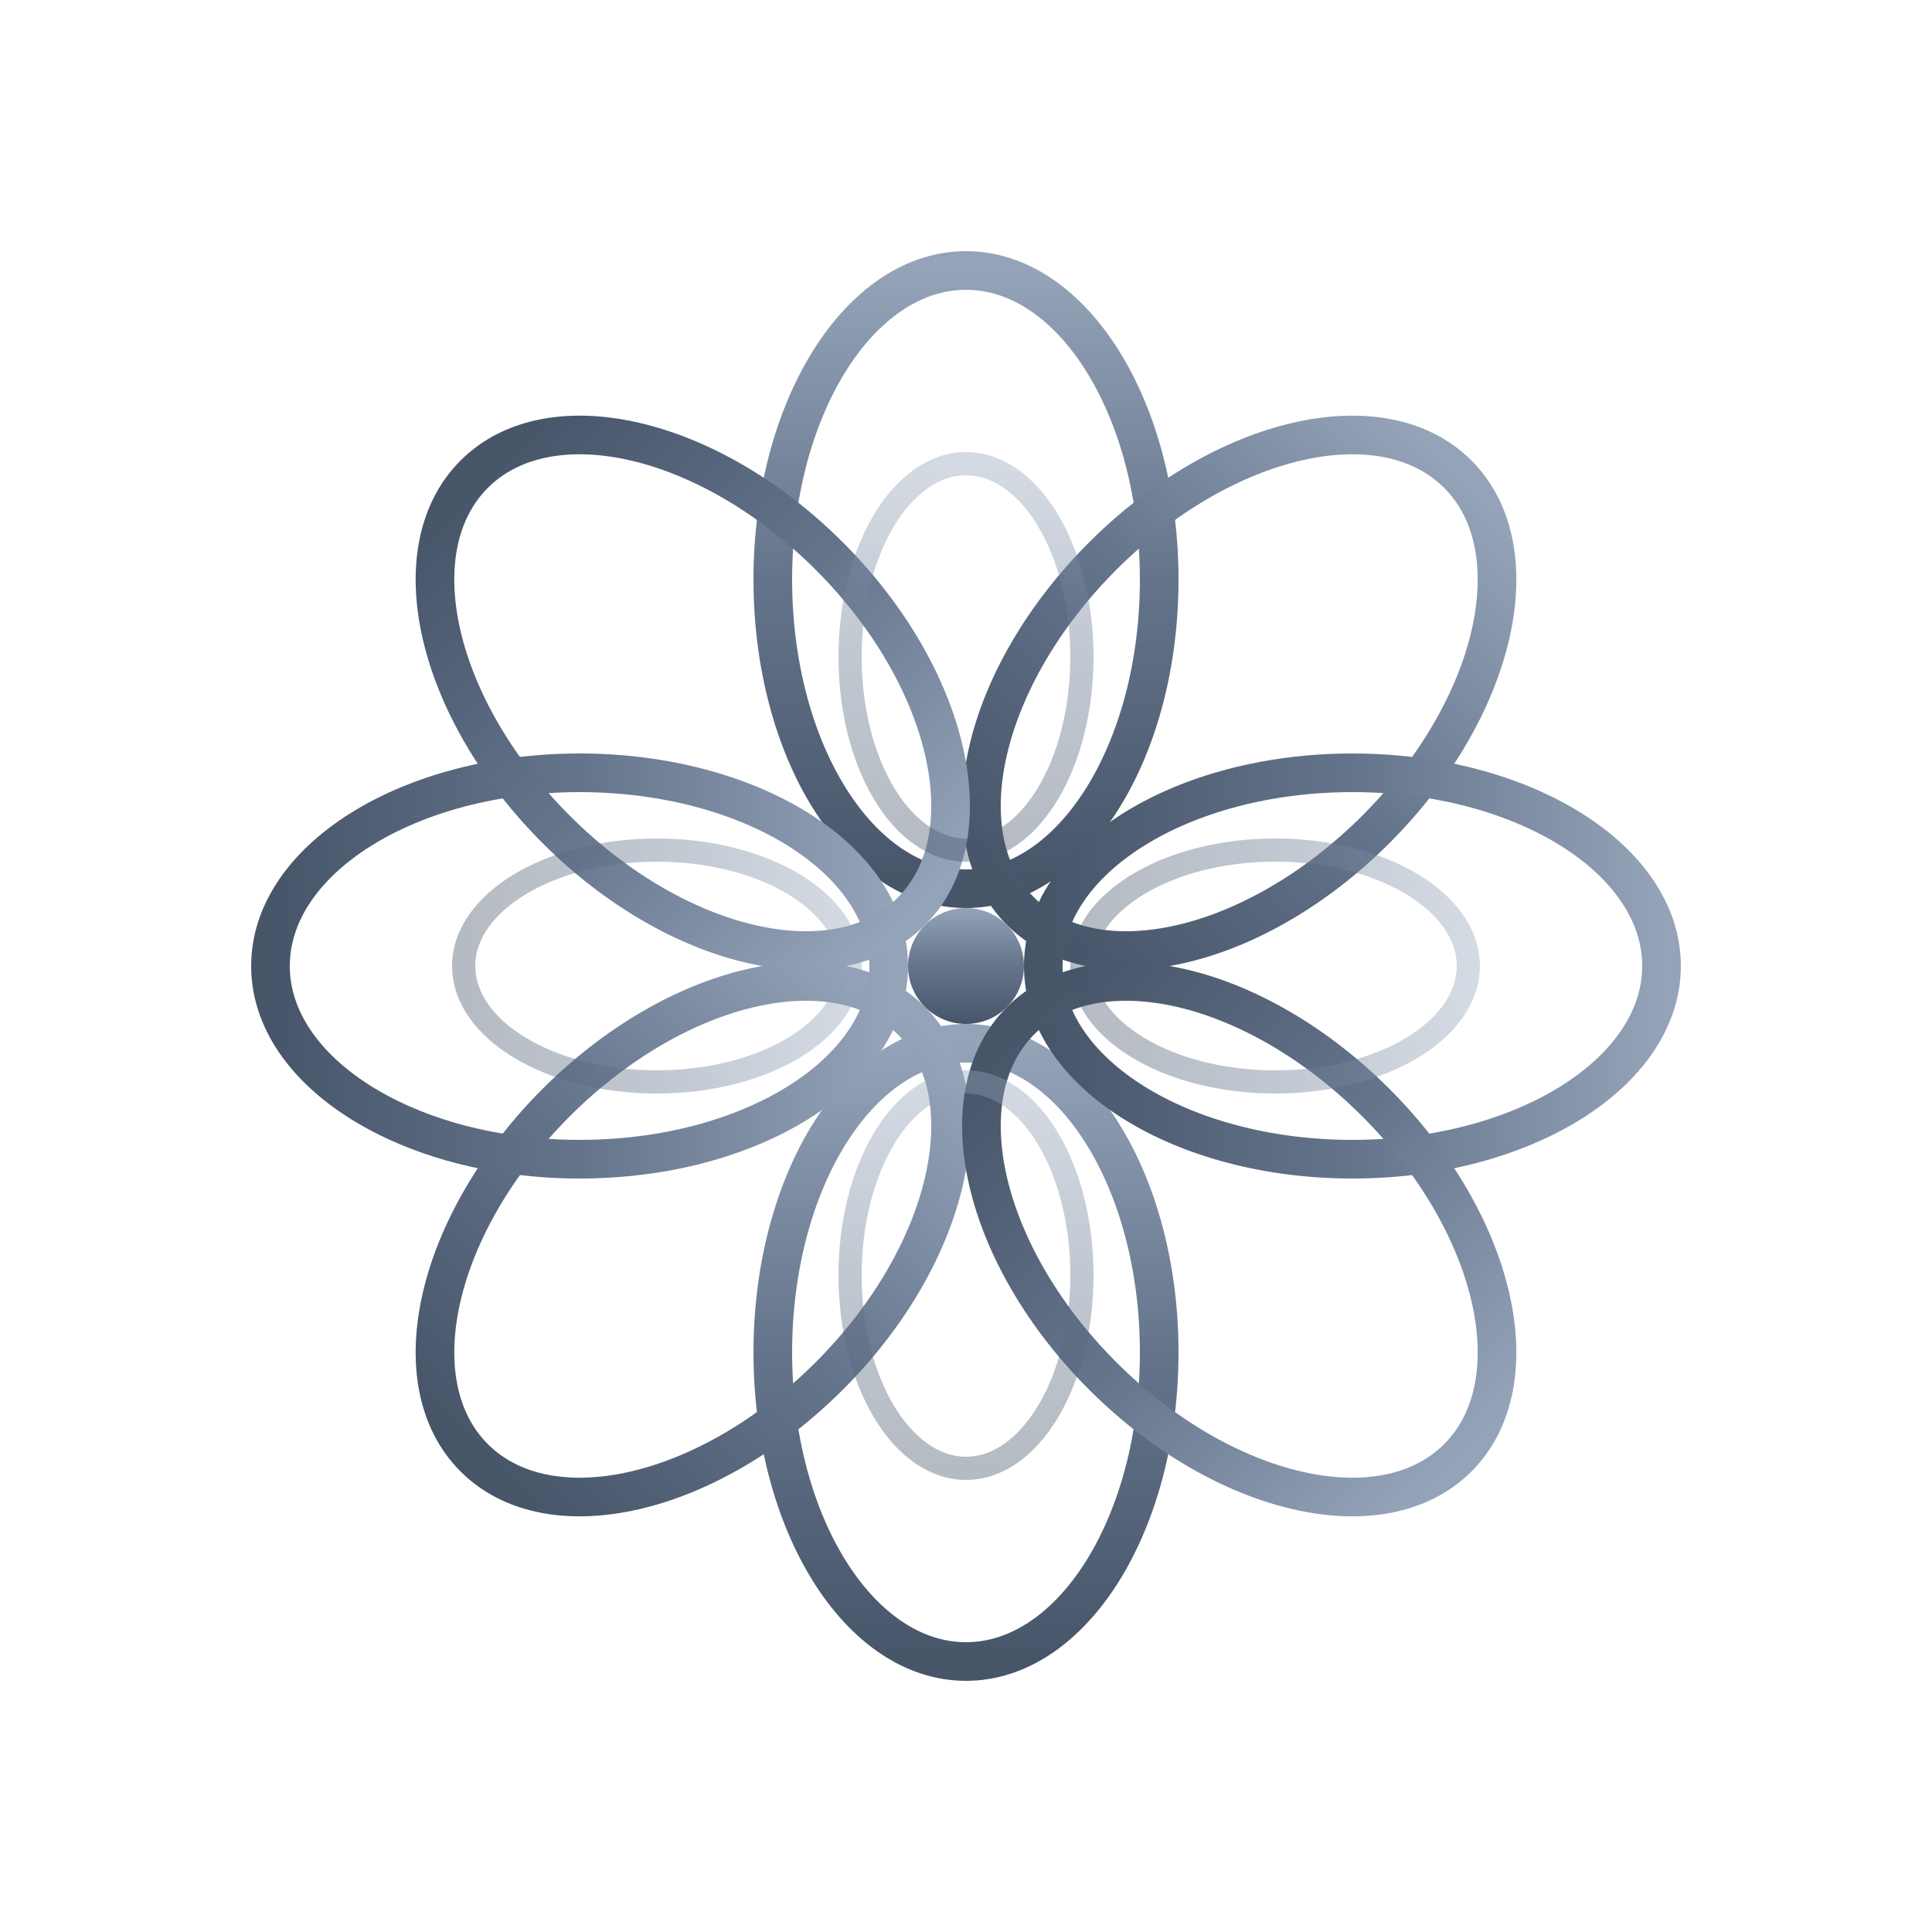
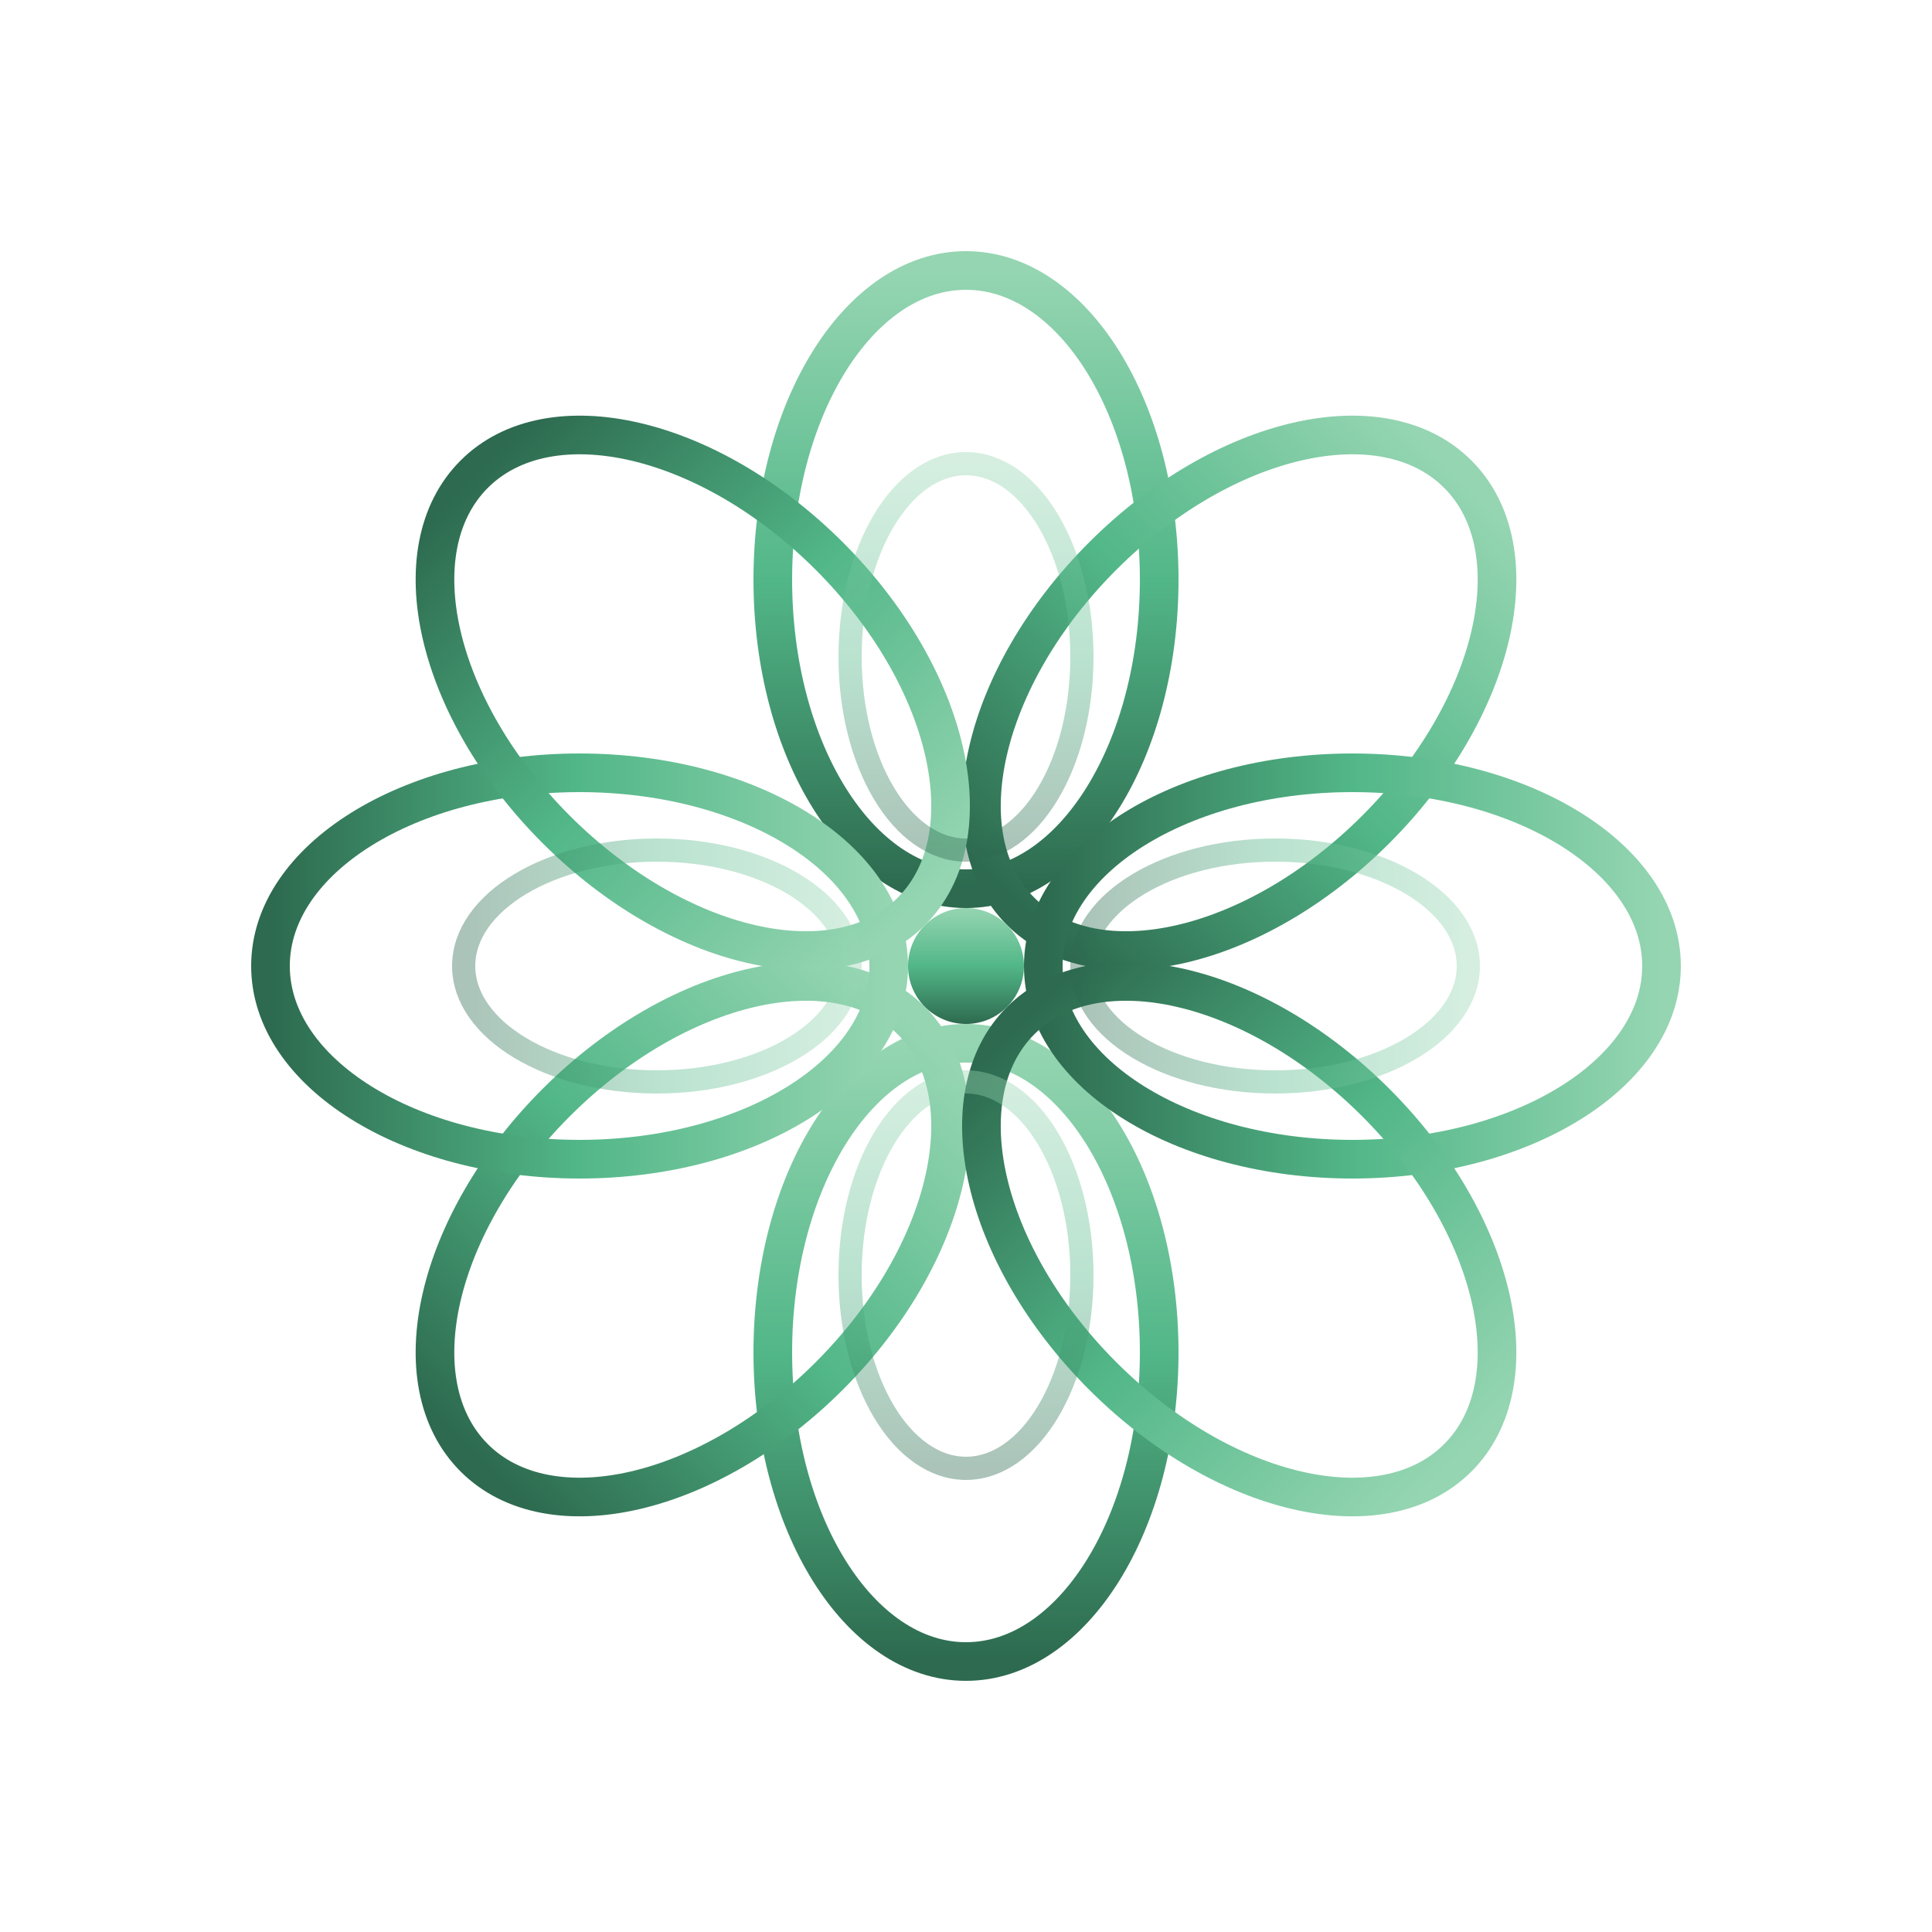
<svg xmlns="http://www.w3.org/2000/svg" width="64" height="64" viewBox="0 0 100 100" fill="none">
  <defs>
    <linearGradient id="servicesGrad" x1="50%" y1="0%" x2="50%" y2="100%">
-       <stop offset="0%" stop-color="#94a3b8" />
-       <stop offset="50%" stop-color="#64748b" />
-       <stop offset="100%" stop-color="#475569" />
+       <stop offset="0%" stop-color="#95d5b2" />
+       <stop offset="50%" stop-color="#52b788" />
+       <stop offset="100%" stop-color="#2d6a4f" />
    </linearGradient>
  </defs>
  <ellipse cx="50" cy="30" rx="10" ry="16" fill="none" stroke="url(#servicesGrad)" stroke-width="2" />
  <ellipse cx="50" cy="70" rx="10" ry="16" fill="none" stroke="url(#servicesGrad)" stroke-width="2" />
  <g transform="rotate(45 50 50)">
    <ellipse cx="50" cy="30" rx="10" ry="16" fill="none" stroke="url(#servicesGrad)" stroke-width="2" />
    <ellipse cx="50" cy="70" rx="10" ry="16" fill="none" stroke="url(#servicesGrad)" stroke-width="2" />
  </g>
  <g transform="rotate(90 50 50)">
    <ellipse cx="50" cy="30" rx="10" ry="16" fill="none" stroke="url(#servicesGrad)" stroke-width="2" />
    <ellipse cx="50" cy="70" rx="10" ry="16" fill="none" stroke="url(#servicesGrad)" stroke-width="2" />
  </g>
  <g transform="rotate(135 50 50)">
    <ellipse cx="50" cy="30" rx="10" ry="16" fill="none" stroke="url(#servicesGrad)" stroke-width="2" />
    <ellipse cx="50" cy="70" rx="10" ry="16" fill="none" stroke="url(#servicesGrad)" stroke-width="2" />
  </g>
  <ellipse cx="50" cy="34" rx="6" ry="10" fill="none" stroke="url(#servicesGrad)" stroke-width="1.2" opacity="0.4" />
  <ellipse cx="50" cy="66" rx="6" ry="10" fill="none" stroke="url(#servicesGrad)" stroke-width="1.2" opacity="0.4" />
  <g transform="rotate(90 50 50)">
    <ellipse cx="50" cy="34" rx="6" ry="10" fill="none" stroke="url(#servicesGrad)" stroke-width="1.2" opacity="0.4" />
    <ellipse cx="50" cy="66" rx="6" ry="10" fill="none" stroke="url(#servicesGrad)" stroke-width="1.2" opacity="0.4" />
  </g>
  <circle cx="50" cy="50" r="3" fill="url(#servicesGrad)" />
</svg>
